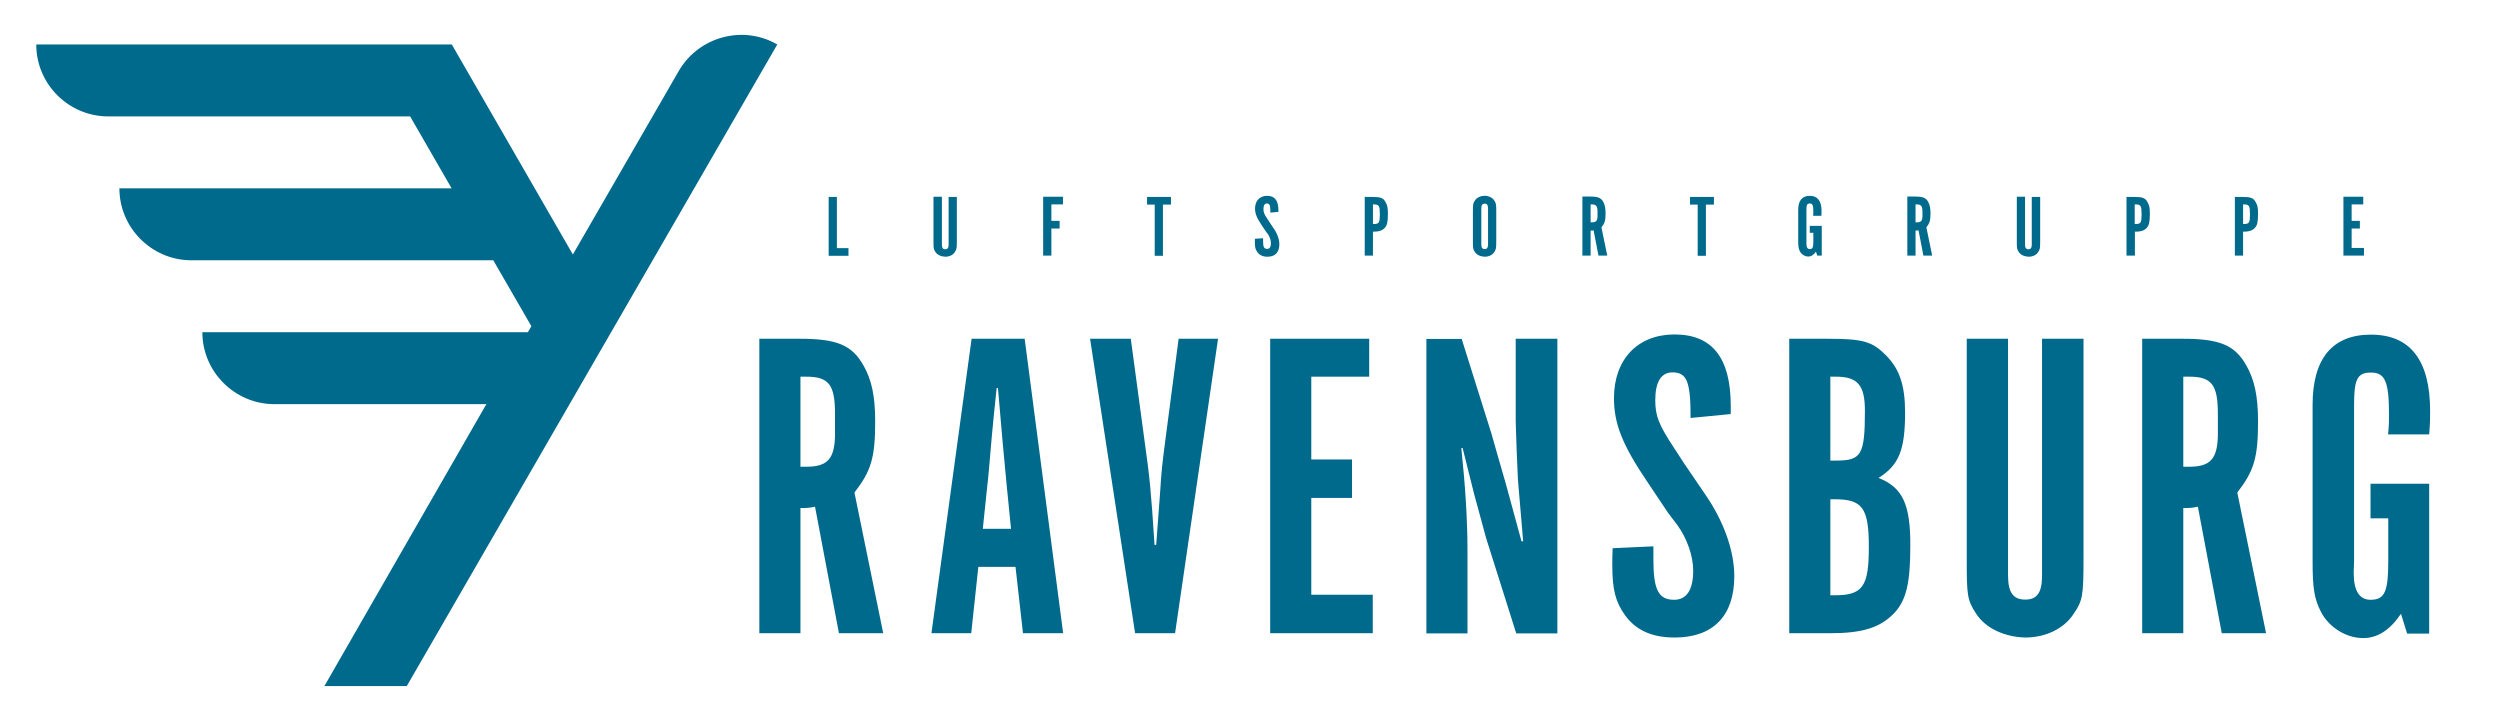
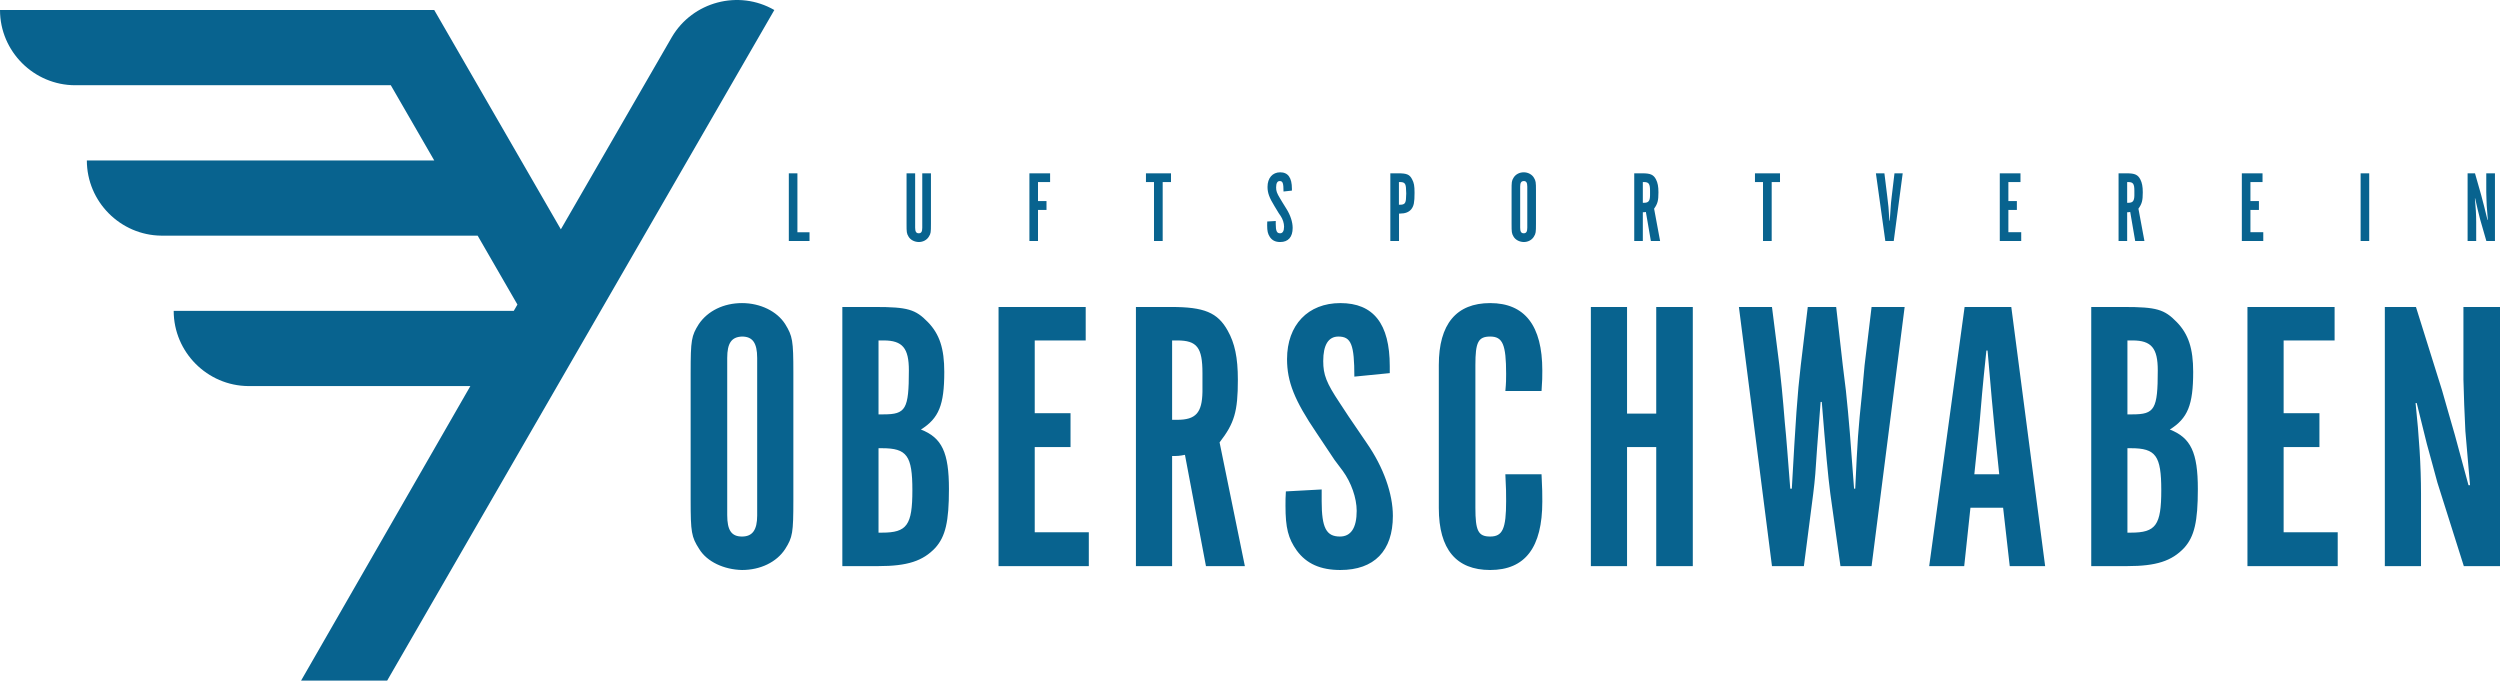
- <svg xmlns="http://www.w3.org/2000/svg" version="1.1" id="Ebene_1" x="0px" y="0px" width="1338px" height="386px" viewBox="0 0 1338 386" style="enable-background:new 0 0 1338 386;" xml:space="preserve">
-   <style type="text/css">
- 	.st0{fill:#006A8C;}
- </style>
-   <g>
-     <path class="st0" d="M1254.2,105.3v31.5h11v-4.1h-6.6v-10.4h4.4v-4.1h-4.4v-8.8h6.2v-4.1H1254.2z M1196.1,105.3v31.5h4.4v-12.8h0.6   c2.6,0,4.5-0.7,5.7-2c1.3-1.5,1.7-3.1,1.7-7.6c0-3.4-0.3-4.6-1.3-6.3c-1.2-2.2-2.7-2.7-7-2.7H1196.1z M1200.5,120v-10.6h0.6   c2.3,0,3,0.8,3,3.5l0.1,1.8l-0.1,1.8c0,2.6-0.7,3.4-3,3.4H1200.5z M1138.1,105.3v31.5h4.5v-12.8h0.6c2.6,0,4.5-0.7,5.7-2   c1.3-1.5,1.7-3.1,1.7-7.6c0-3.4-0.3-4.6-1.3-6.3c-1.2-2.2-2.7-2.7-7-2.7H1138.1z M1142.5,120v-10.6h0.6c2.3,0,3,0.8,3,3.5l0.1,1.8   l-0.1,1.8c0,2.6-0.7,3.4-3,3.4H1142.5z M1083.8,105.3h-4.4v23.6c0,3.9,0,4.4,1,5.9c1,1.6,3,2.5,5.3,2.6c2.2,0,4.2-0.9,5.2-2.6   c0.9-1.4,1-1.9,1-5.9v-23.5h-4.5v25.4c0,1.8-0.5,2.6-1.8,2.6c-1.3,0-1.8-0.8-1.8-2.6V105.3z M1020.8,105.3v31.5h4.4v-13.4   c0.7,0,0.9,0,1.6-0.1l2.6,13.5h4.7l-3.1-15.1c1.8-2.3,2.2-3.7,2.2-7.6c0-2.7-0.4-4.5-1.2-6c-1.2-2.2-2.9-2.9-6.9-2.9H1020.8z    M1025.2,119.1v-9.7h0.6c2.4,0,3.1,0.9,3.1,4v0.1v2.1c0,2.6-0.8,3.4-3.1,3.4H1025.2z M974.9,120.9h-6.3v3.7h1.9v4.6   c0,3.3-0.4,4.1-1.9,4.1c-1.2,0-1.8-0.9-1.8-2.9l0-1.3v-16.7c0-2.7,0.3-3.5,1.8-3.5c1.5,0,1.9,0.9,1.9,4.5c0,0.6,0,1.1-0.1,2.1h4.4   c0.1-1.2,0.1-1.8,0.1-2.5c0-5.4-2.1-8.2-6.3-8.2c-4.1,0-6.2,2.6-6.2,7.5v16.8c0,2.8,0.2,4,0.9,5.4c0.9,1.7,2.7,2.8,4.5,2.8   c1.5,0,2.8-0.8,4.1-2.6l0.7,2.1h2.4V120.9z M908.6,136.9h4.4v-27.4h4.3v-4.1h-12.8v4.1h4.1V136.9z M846.9,105.3v31.5h4.4v-13.4   c0.7,0,0.9,0,1.6-0.1l2.6,13.5h4.7l-3.1-15.1c1.8-2.3,2.2-3.7,2.2-7.6c0-2.7-0.4-4.5-1.2-6c-1.2-2.2-2.9-2.9-6.9-2.9H846.9z    M851.3,119.1v-9.7h0.6c2.4,0,3.1,0.9,3.1,4v0.1v2.1c0,2.6-0.8,3.4-3.1,3.4H851.3z M788.3,128.8c0,3.9,0,4.5,1,6   c1,1.6,3,2.5,5.3,2.6c2.2,0,4.2-0.9,5.2-2.6c0.9-1.4,1-1.9,1-6v-15.5c0-3.9-0.1-4.5-1-5.9c-1-1.6-3-2.6-5.2-2.6   c-2.2,0-4.2,0.9-5.3,2.6c-0.9,1.4-1,1.9-1,5.9V128.8z M796.4,130.7c0,1.8-0.5,2.6-1.8,2.6c-1.3,0-1.8-0.8-1.8-2.6v-19.1   c0-1.8,0.5-2.6,1.8-2.6c1.3,0,1.8,0.8,1.8,2.6V130.7z M730.4,105.3v31.5h4.4v-12.8h0.6c2.6,0,4.5-0.7,5.7-2   c1.3-1.5,1.7-3.1,1.7-7.6c0-3.4-0.3-4.6-1.3-6.3c-1.2-2.2-2.7-2.7-7-2.7H730.4z M734.8,120v-10.6h0.6c2.3,0,3,0.8,3,3.5l0.1,1.8   l-0.1,1.8c0,2.6-0.7,3.4-3,3.4H734.8z M671.6,127.8c0,0.8,0,1,0,1.8c0,2.7,0.3,4,1.4,5.4c1.2,1.6,2.9,2.4,5.3,2.4   c4.1,0,6.4-2.3,6.4-6.6c0-2.7-1.1-5.9-3.2-8.8l-2.2-3.3l-1.1-1.7c-1.6-2.4-2-3.4-2-5.1c0-1.9,0.6-3,1.8-3c1.6,0,1.9,1,1.9,4.9   l4.3-0.4v-0.9c0-5.2-2-7.7-6-7.7c-3.9,0-6.5,2.6-6.5,6.8c0,2.7,0.9,5,3.6,9l2.2,3.3l1,1.3c1,1.4,1.7,3.3,1.7,4.9   c0,2.1-0.7,3.1-2,3.1c-1.7,0-2.2-1-2.2-4.3v-1.4L671.6,127.8z M617.9,136.9h4.5v-27.4h4.3v-4.1h-12.8v4.1h4.1V136.9z M558.3,105.3   v31.5h4.4v-14.5h4.4v-4.1h-4.4v-8.8h6.2v-4.1H558.3z M504,105.3h-4.4v23.6c0,3.9,0,4.4,1,5.9c1,1.6,3,2.5,5.3,2.6   c2.2,0,4.2-0.9,5.2-2.6c0.9-1.4,1-1.9,1-5.9v-23.5h-4.4v25.4c0,1.8-0.5,2.6-1.8,2.6c-1.3,0-1.8-0.8-1.8-2.6V105.3z M443.5,136.9   h10.6v-4.1h-6.2v-27.4h-4.4V136.9z" />
-     <path class="st0" d="M1300.2,258.9h-31.5v18.5h9.5v23c0,16.3-1.9,20.6-9.5,20.6c-5.9,0-9-4.7-9-14.4l0.2-6.4v-83.5   c0-13.7,1.7-17.3,9-17.3c7.6,0,9.7,4.7,9.7,22.7c0,3.1,0,5.4-0.5,10.4h22c0.5-6.1,0.5-9,0.5-12.5c0-27.2-10.6-40.9-31.7-40.9   c-20.6,0-31.2,12.8-31.2,37.6v83.8c0,14.2,0.9,20.1,4.5,27c4.3,8.3,13.5,14,22.5,14c7.6,0,14.2-4,20.3-13l3.3,10.6h11.8V258.9z    M1146.5,181.3v157.6h22v-67c3.3,0,4.3,0,7.8-0.7l12.8,67.7h23.7l-15.4-75.3c9-11.6,11.1-18.7,11.1-38.1c0-13.5-1.9-22.2-6.2-29.8   c-6.2-11.1-14.4-14.4-34.3-14.4H1146.5z M1168.5,249.9v-48.3h3.1c12.1,0,15.4,4.3,15.4,19.9v0.7v10.6c-0.2,12.8-4,17-15.4,17   H1168.5z M1074.6,181.3h-22v117.8c0,19.4,0.2,22,5,29.3c5,7.8,15.1,12.5,26.3,12.8c10.9,0,20.8-4.7,26-12.8   c4.7-6.9,5.2-9.5,5.2-29.6V181.3h-22.2v126.8c0,9-2.6,12.8-9,12.8c-6.6,0-9.2-4-9.2-13V181.3z M1005.4,255.8   c10.9-6.9,14.2-14.9,14.2-35c0-14.2-2.8-23-9.9-30.3c-7.6-7.8-12.3-9.2-32.2-9.2h-19.9v157.6h22c17.5,0,27-3.1,34.5-11.1   c6.2-6.9,8.3-15.9,8.3-35.7C1022.5,269.8,1018.2,260.8,1005.4,255.8 M979.6,318.5v-51.3h2.1c15.1,0,18.5,4.5,18.5,25.6   c0,21.3-3.3,25.8-18.5,25.8H979.6z M979.6,246.6v-45h3.1c11.6,0,15.4,4.7,15.4,18.2c0,23.7-1.9,26.7-15.4,26.7H979.6z M863.1,293.4   c-0.2,3.8-0.2,5.2-0.2,8.8c0,13.5,1.7,19.9,6.9,27.2c5.9,8,14.4,11.8,26.5,11.8c20.6,0,31.9-11.6,31.9-32.9   c0-13.5-5.7-29.6-15.9-44.2l-11.1-16.3l-5.4-8.3c-8-12.1-9.9-17-9.9-25.3c0-9.7,3.1-14.9,9.2-14.9c7.8,0,9.7,5,9.7,24.4l21.5-2.1   v-4.3c0-25.8-9.9-38.3-30.1-38.3c-19.6,0-32.4,13.2-32.4,34.1c0,13.7,4.5,25.1,18,45l10.9,16.3l5,6.6c5.2,7.1,8.5,16.6,8.5,24.4   c0,10.4-3.6,15.6-10.2,15.6c-8.3,0-11.1-5.2-11.1-21.5v-7.1L863.1,293.4z M833.4,181.3h-22.2v44l0.5,15.4l0.7,16.1l2.8,32.9h-0.9   l-8.3-30.5l-4.5-15.6l-3.3-11.6l-15.9-50.6h-18.9v157.6h22v-43.8c0-17.3-1.2-35.3-3.3-55.4h0.7l6.2,24.8l3.3,12.1l3.1,11.4   l16.1,50.9h22V181.3z M679.8,181.3v157.6h54.9v-20.6h-32.9v-51.8h21.8v-20.6h-21.8v-44.3h31v-20.3H679.8z M628.9,338.9l23-157.6   h-21.1l-7.1,54.2c-1.7,13-2.1,16.6-2.8,27.9l-2.1,28.2h-0.9c-1.9-29.6-2.6-36.2-5.4-56.1l-7.3-54.2h-21.8l24.1,157.6H628.9z    M523.6,303.4h19.9l4,35.5h21.5l-20.6-157.6h-28.4l-21.5,157.6h21.3L523.6,303.4z M541.1,283H526l2.4-23c0.5-3.8,1.2-12.3,2.4-26.3   c0.5-5.7,1.4-14.4,2.6-26h0.7c2.1,25.1,3.1,35.3,4.7,52.3L541.1,283z M406.4,181.3v157.6h22v-67c3.3,0,4.3,0,7.8-0.7l12.8,67.7   h23.7l-15.4-75.3c9-11.6,11.1-18.7,11.1-38.1c0-13.5-1.9-22.2-6.2-29.8c-6.2-11.1-14.4-14.4-34.3-14.4H406.4z M428.4,249.9v-48.3   h3.1c12.1,0,15.4,4.3,15.4,19.9v0.7v10.6c-0.2,12.8-4,17-15.4,17H428.4z" />
-     <path class="st0" d="M306.6,136.2L241.8,23.8l-222.4,0c0,21.3,17.4,38.5,38.5,38.5h161.6l22.2,38.5H63.9   c0,21.1,17.2,38.3,38.1,38.5h162l20.4,35.3l-1.9,3.2H108.3c0,21.1,17.2,38.3,38.2,38.5h113.8l-86.7,150.9h44.1L416,23.8   c-18.3-10.6-41.8-4.2-52.5,13.8L306.6,136.2z" />
+ <svg xmlns="http://www.w3.org/2000/svg" viewBox="0 0 685.384 186.588" height="186.588" width="685.384" xml:space="preserve" id="svg2" version="1.1">
+   <defs id="defs6">
+     <clipPath id="clipPath18" clipPathUnits="userSpaceOnUse">
+       <path id="path16" d="M 0,0 H 595.276 V 841.89 H 0 Z" />
+     </clipPath>
+   </defs>
+   <g transform="matrix(1.333333,0,0,-1.333333,-52.91307,672.7558)" id="g10">
+     <g id="g12">
+       <g clip-path="url(#clipPath18)" id="g14">
+         <g transform="translate(201.8781,455.0108)" id="g20">
+           <path id="path22" style="fill:#08638f;fill-opacity:1;fill-rule:nonzero;stroke:none" d="M 0,0 H 4.256 V 1.797 H 1.767 V 13.919 H 0 Z M 25.975,13.919 H 24.208 V 3.511 c 0,-1.714 0.019,-1.943 0.399,-2.591 0.399,-0.69 1.216,-1.108 2.109,-1.129 0.874,0 1.672,0.418 2.09,1.129 0.38,0.606 0.418,0.836 0.418,2.612 V 13.919 H 27.438 V 2.717 c 0,-0.794 -0.209,-1.129 -0.722,-1.129 -0.532,0 -0.741,0.356 -0.741,1.15 z m 23.493,0 V 0 h 1.767 v 6.395 h 1.748 v 1.819 h -1.748 v 3.908 h 2.489 v 1.797 z M 75.086,0 h 1.786 v 12.122 h 1.71 v 1.797 h -5.149 v -1.797 h 1.653 z M 98.372,4.013 C 98.353,3.678 98.353,3.553 98.353,3.24 c 0,-1.192 0.133,-1.756 0.551,-2.404 0.475,-0.711 1.159,-1.045 2.128,-1.045 1.653,0 2.565,1.024 2.565,2.905 0,1.191 -0.456,2.613 -1.273,3.908 l -0.893,1.443 -0.437,0.731 c -0.646,1.066 -0.798,1.505 -0.798,2.236 0,0.857 0.247,1.317 0.741,1.317 0.627,0 0.779,-0.439 0.779,-2.153 l 1.729,0.188 v 0.377 c 0,2.278 -0.798,3.385 -2.413,3.385 -1.577,0 -2.603,-1.17 -2.603,-3.009 0,-1.212 0.361,-2.216 1.444,-3.971 l 0.874,-1.442 0.399,-0.585 c 0.418,-0.628 0.684,-1.463 0.684,-2.153 0,-0.92 -0.285,-1.38 -0.817,-1.38 -0.665,0 -0.893,0.46 -0.893,1.902 v 0.627 z m 27.075,3.448 v 4.661 h 0.247 c 0.931,0 1.197,-0.334 1.216,-1.526 l 0.038,-0.815 -0.038,-0.815 c -0.019,-1.17 -0.285,-1.505 -1.216,-1.505 z m -1.767,6.458 V 0 h 1.786 v 5.643 h 0.228 c 1.045,0 1.805,0.293 2.299,0.899 0.513,0.669 0.665,1.358 0.665,3.365 0,1.484 -0.114,2.048 -0.513,2.8 -0.494,0.962 -1.083,1.212 -2.793,1.212 z M 151.84,2.717 c 0,-0.773 -0.209,-1.129 -0.722,-1.129 -0.532,0 -0.741,0.335 -0.741,1.15 v 8.443 c 0,0.795 0.209,1.129 0.741,1.15 0.513,0 0.722,-0.334 0.722,-1.15 z m -3.23,0.836 c 0,-1.735 0.019,-1.985 0.399,-2.633 0.399,-0.69 1.216,-1.108 2.109,-1.129 0.874,0 1.672,0.418 2.09,1.129 0.38,0.627 0.418,0.856 0.418,2.633 v 6.834 c 0,1.735 -0.038,1.965 -0.418,2.613 -0.399,0.69 -1.216,1.128 -2.09,1.128 -0.893,0 -1.691,-0.418 -2.109,-1.128 -0.38,-0.627 -0.399,-0.857 -0.399,-2.613 z m 26.987,4.305 v 4.264 h 0.247 c 0.969,0 1.235,-0.376 1.235,-1.756 V 10.304 9.363 C 177.06,8.235 176.756,7.858 175.844,7.858 Z m -1.767,6.061 V 0 h 1.767 v 5.915 c 0.266,0 0.342,0 0.627,0.062 L 177.25,0 h 1.9 l -1.235,6.646 c 0.722,1.024 0.893,1.651 0.893,3.365 0,1.191 -0.152,1.965 -0.494,2.634 -0.494,0.982 -1.159,1.274 -2.755,1.274 z M 200.307,0 h 1.786 v 12.122 h 1.71 v 1.797 h -5.149 v -1.797 h 1.653 z m 26.881,0 1.843,13.919 H 227.34 L 226.77,9.133 C 226.637,7.984 226.599,7.67 226.542,6.667 L 226.371,4.18 h -0.076 c -0.152,2.613 -0.209,3.198 -0.437,4.953 l -0.589,4.786 h -1.748 L 225.459,0 Z m 21.804,13.919 V 0 h 4.408 v 1.818 h -2.641 v 4.577 h 1.748 v 1.819 h -1.748 v 3.908 h 2.489 v 1.797 z m 26.191,-6.061 v 4.264 h 0.247 c 0.969,0 1.235,-0.376 1.235,-1.756 V 10.304 9.363 C 276.646,8.235 276.342,7.858 275.43,7.858 Z m -1.767,6.061 V 0 h 1.767 v 5.915 c 0.266,0 0.342,0 0.627,0.062 L 276.836,0 h 1.9 l -1.235,6.646 c 0.722,1.024 0.893,1.651 0.893,3.365 0,1.191 -0.152,1.965 -0.494,2.634 -0.494,0.982 -1.159,1.274 -2.755,1.274 z m 25.346,0 V 0 h 4.408 v 1.818 h -2.641 v 4.577 h 1.748 v 1.819 h -1.748 v 3.908 h 2.489 v 1.797 z m 26.191,0 h -1.767 V 0 h 1.767 z m 25.854,0 h -1.786 v -3.887 l 0.038,-1.359 0.057,-1.421 0.228,-2.905 h -0.076 l -0.665,2.696 -0.361,1.38 -0.266,1.024 -1.273,4.472 h -1.52 V 0 h 1.767 v 3.866 c 0,1.526 -0.095,3.115 -0.266,4.891 h 0.057 l 0.494,-2.194 0.266,-1.066 0.247,-1.004 L 349.04,0 h 1.767 z" />
+         </g>
+         <g transform="translate(195.3717,398.567)" id="g24">
+           <path id="path26" style="fill:#08638f;fill-opacity:1;fill-rule:nonzero;stroke:none" d="m 0,0 c 0,-2.96 -0.96,-4.32 -3.12,-4.32 -2.16,0 -3.04,1.28 -3.04,4.4 V 32.4 c 0,3.04 0.88,4.32 3.04,4.4 2.16,0 3.12,-1.28 3.12,-4.4 z m 7.44,29.36 c 0,6.64 -0.16,7.52 -1.68,10 -1.68,2.64 -5.12,4.32 -8.88,4.32 -3.76,0 -7.04,-1.6 -8.88,-4.32 -1.52,-2.4 -1.68,-3.28 -1.68,-10 V 3.2 c 0,-6.64 0.16,-7.6 1.76,-10.08 1.6,-2.64 5.12,-4.24 8.8,-4.32 3.76,0 7.12,1.6 8.88,4.32 1.52,2.4 1.68,3.28 1.68,10.08 z M 24.951,20.8 V 36 h 1.04 c 3.92,0 5.2,-1.6 5.2,-6.16 0,-8 -0.64,-9.04 -5.2,-9.04 z m 0,-24.32 v 17.36 h 0.72 c 5.12,0 6.24,-1.52 6.24,-8.64 0,-7.2 -1.12,-8.72 -6.24,-8.72 z m 8.72,21.2 c 3.68,2.32 4.8,5.04 4.8,11.84 0,4.8 -0.96,7.76 -3.36,10.24 -2.56,2.64 -4.16,3.12 -10.88,3.12 h -6.72 V -10.4 h 7.44 c 5.92,0 9.12,1.04 11.68,3.76 2.08,2.32 2.8,5.36 2.8,12.08 0,7.52 -1.44,10.56 -5.76,12.24 M 49.63,42.88 V -10.4 h 18.56 v 6.96 H 57.07 v 17.52 h 7.36 v 6.96 H 57.07 V 36 h 10.48 v 6.88 z M 85.317,19.68 V 36 h 1.04 c 4.08,0 5.2,-1.44 5.2,-6.72 v -0.24 -3.6 c -0.08,-4.32 -1.36,-5.76 -5.2,-5.76 z m -7.44,23.2 V -10.4 h 7.44 v 22.64 c 1.12,0 1.44,0 2.64,0.24 l 4.32,-22.88 h 8 l -5.2,25.44 c 3.04,3.92 3.76,6.32 3.76,12.88 0,4.56 -0.64,7.52 -2.08,10.08 -2.08,3.76 -4.88,4.88 -11.6,4.88 z M 108.709,4.96 c -0.08,-1.28 -0.08,-1.76 -0.08,-2.96 0,-4.56 0.56,-6.72 2.32,-9.2 2,-2.72 4.88,-4 8.96,-4 6.96,0 10.8,3.92 10.8,11.12 0,4.56 -1.92,10 -5.36,14.96 l -3.76,5.52 -1.84,2.8 c -2.72,4.08 -3.36,5.76 -3.36,8.56 0,3.28 1.04,5.04 3.12,5.04 2.64,0 3.28,-1.68 3.28,-8.24 l 7.28,0.72 v 1.44 c 0,8.72 -3.36,12.96 -10.16,12.96 -6.64,0 -10.96,-4.48 -10.96,-11.52 0,-4.64 1.52,-8.48 6.08,-15.2 l 3.68,-5.52 1.68,-2.24 c 1.76,-2.4 2.88,-5.6 2.88,-8.24 0,-3.52 -1.2,-5.28 -3.44,-5.28 -2.8,0 -3.76,1.76 -3.76,7.28 v 2.4 z m 45.127,3.52 c 0.16,-2.88 0.16,-4 0.16,-5.52 0,-5.68 -0.72,-7.28 -3.28,-7.28 -2.48,0 -3.04,1.2 -3.04,5.92 v 29.36 c 0,4.64 0.56,5.84 3.04,5.84 2.56,0 3.28,-1.6 3.28,-7.68 0,-1.04 0,-1.84 -0.16,-3.52 h 7.44 c 0.16,2.08 0.16,3.04 0.16,4.24 0,9.2 -3.6,13.84 -10.72,13.84 -6.96,0 -10.56,-4.32 -10.56,-12.72 V 1.52 c 0,-8.48 3.6,-12.72 10.56,-12.72 7.2,0 10.72,4.64 10.72,14.08 0,1.52 0,2.48 -0.16,5.6 z m 31.023,5.6 V -10.4 h 7.52 v 53.28 h -7.52 V 20.96 h -6 v 21.92 h -7.44 V -10.4 h 7.44 v 24.48 z m 23.799,-24.48 h 6.56 l 1.92,14.88 c 0.4,3.2 0.48,4.56 0.8,9.44 l 0.72,9.44 h 0.24 c 0.8,-10 1.28,-15.2 1.76,-18.88 l 2.08,-14.88 h 6.4 l 6.8,53.28 h -6.8 l -1.44,-12 c -0.08,-1.04 -0.24,-2.8 -0.48,-5.28 -0.88,-8.48 -0.96,-9.76 -1.44,-20.08 h -0.24 c -0.72,9.92 -1.04,14.08 -1.68,20.16 l -0.64,5.2 -1.36,12 h -5.84 l -1.44,-12 c -0.72,-6.08 -1.04,-11.12 -1.84,-25.36 h -0.32 c -0.48,6.08 -0.8,10.56 -1.12,13.6 -0.4,5.12 -0.88,9.76 -1.12,11.76 l -1.52,12 h -6.8 z m 46.727,18.88 h -5.12 l 0.8,7.76 c 0.16,1.28 0.4,4.16 0.8,8.88 0.16,1.92 0.48,4.88 0.88,8.8 h 0.24 c 0.72,-8.48 1.04,-11.92 1.6,-17.68 z m -5.92,-6.88 h 6.72 l 1.36,-12 h 7.28 l -6.96,53.28 h -9.6 l -7.28,-53.28 h 7.2 z m 32.279,19.2 V 36 h 1.04 c 3.92,0 5.2,-1.6 5.2,-6.16 0,-8 -0.64,-9.04 -5.2,-9.04 z m 0,-24.32 v 17.36 h 0.72 c 5.12,0 6.24,-1.52 6.24,-8.64 0,-7.2 -1.12,-8.72 -6.24,-8.72 z m 8.72,21.2 c 3.68,2.32 4.8,5.04 4.8,11.84 0,4.8 -0.96,7.76 -3.36,10.24 -2.56,2.64 -4.16,3.12 -10.88,3.12 h -6.72 V -10.4 h 7.44 c 5.92,0 9.12,1.04 11.68,3.76 2.08,2.32 2.8,5.36 2.8,12.08 0,7.52 -1.44,10.56 -5.76,12.24 m 15.959,25.2 V -10.4 h 18.56 v 6.96 h -11.12 v 17.52 h 7.36 v 6.96 h -7.36 V 36 h 10.48 v 6.88 z m 51.928,0 h -7.52 V 28 l 0.16,-5.2 0.24,-5.44 0.96,-11.12 h -0.32 l -2.8,10.32 -1.52,5.28 -1.12,3.92 -5.36,17.12 h -6.4 V -10.4 h 7.44 V 4.4 c 0,5.84 -0.4,11.92 -1.12,18.72 h 0.24 l 2.08,-8.4 1.12,-4.08 1.04,-3.84 5.44,-17.2 h 7.44 z" />
+         </g>
+         <g transform="translate(155.0048,457.4119)" id="g28">
+           <path id="path30" style="fill:#08638f;fill-opacity:1;fill-rule:nonzero;stroke:none" d="m 0,0 -26.035,45.094 -89.285,10e-4 c 0,-8.543 6.997,-15.465 15.465,-15.465 h 64.891 l 8.929,-15.464 -71.428,-0.001 c 0,-8.481 6.904,-15.381 15.311,-15.463 h 65.044 l 8.179,-14.167 -0.749,-1.297 -69.928,-0.001 c 0,-8.49 6.917,-15.393 15.333,-15.464 h 45.667 l -34.807,-60.559 h 17.699 L 43.893,45.095 C 36.54,49.339 27.103,46.8 22.834,39.548 Z" />
+         </g>
+       </g>
+     </g>
  </g>
</svg>
